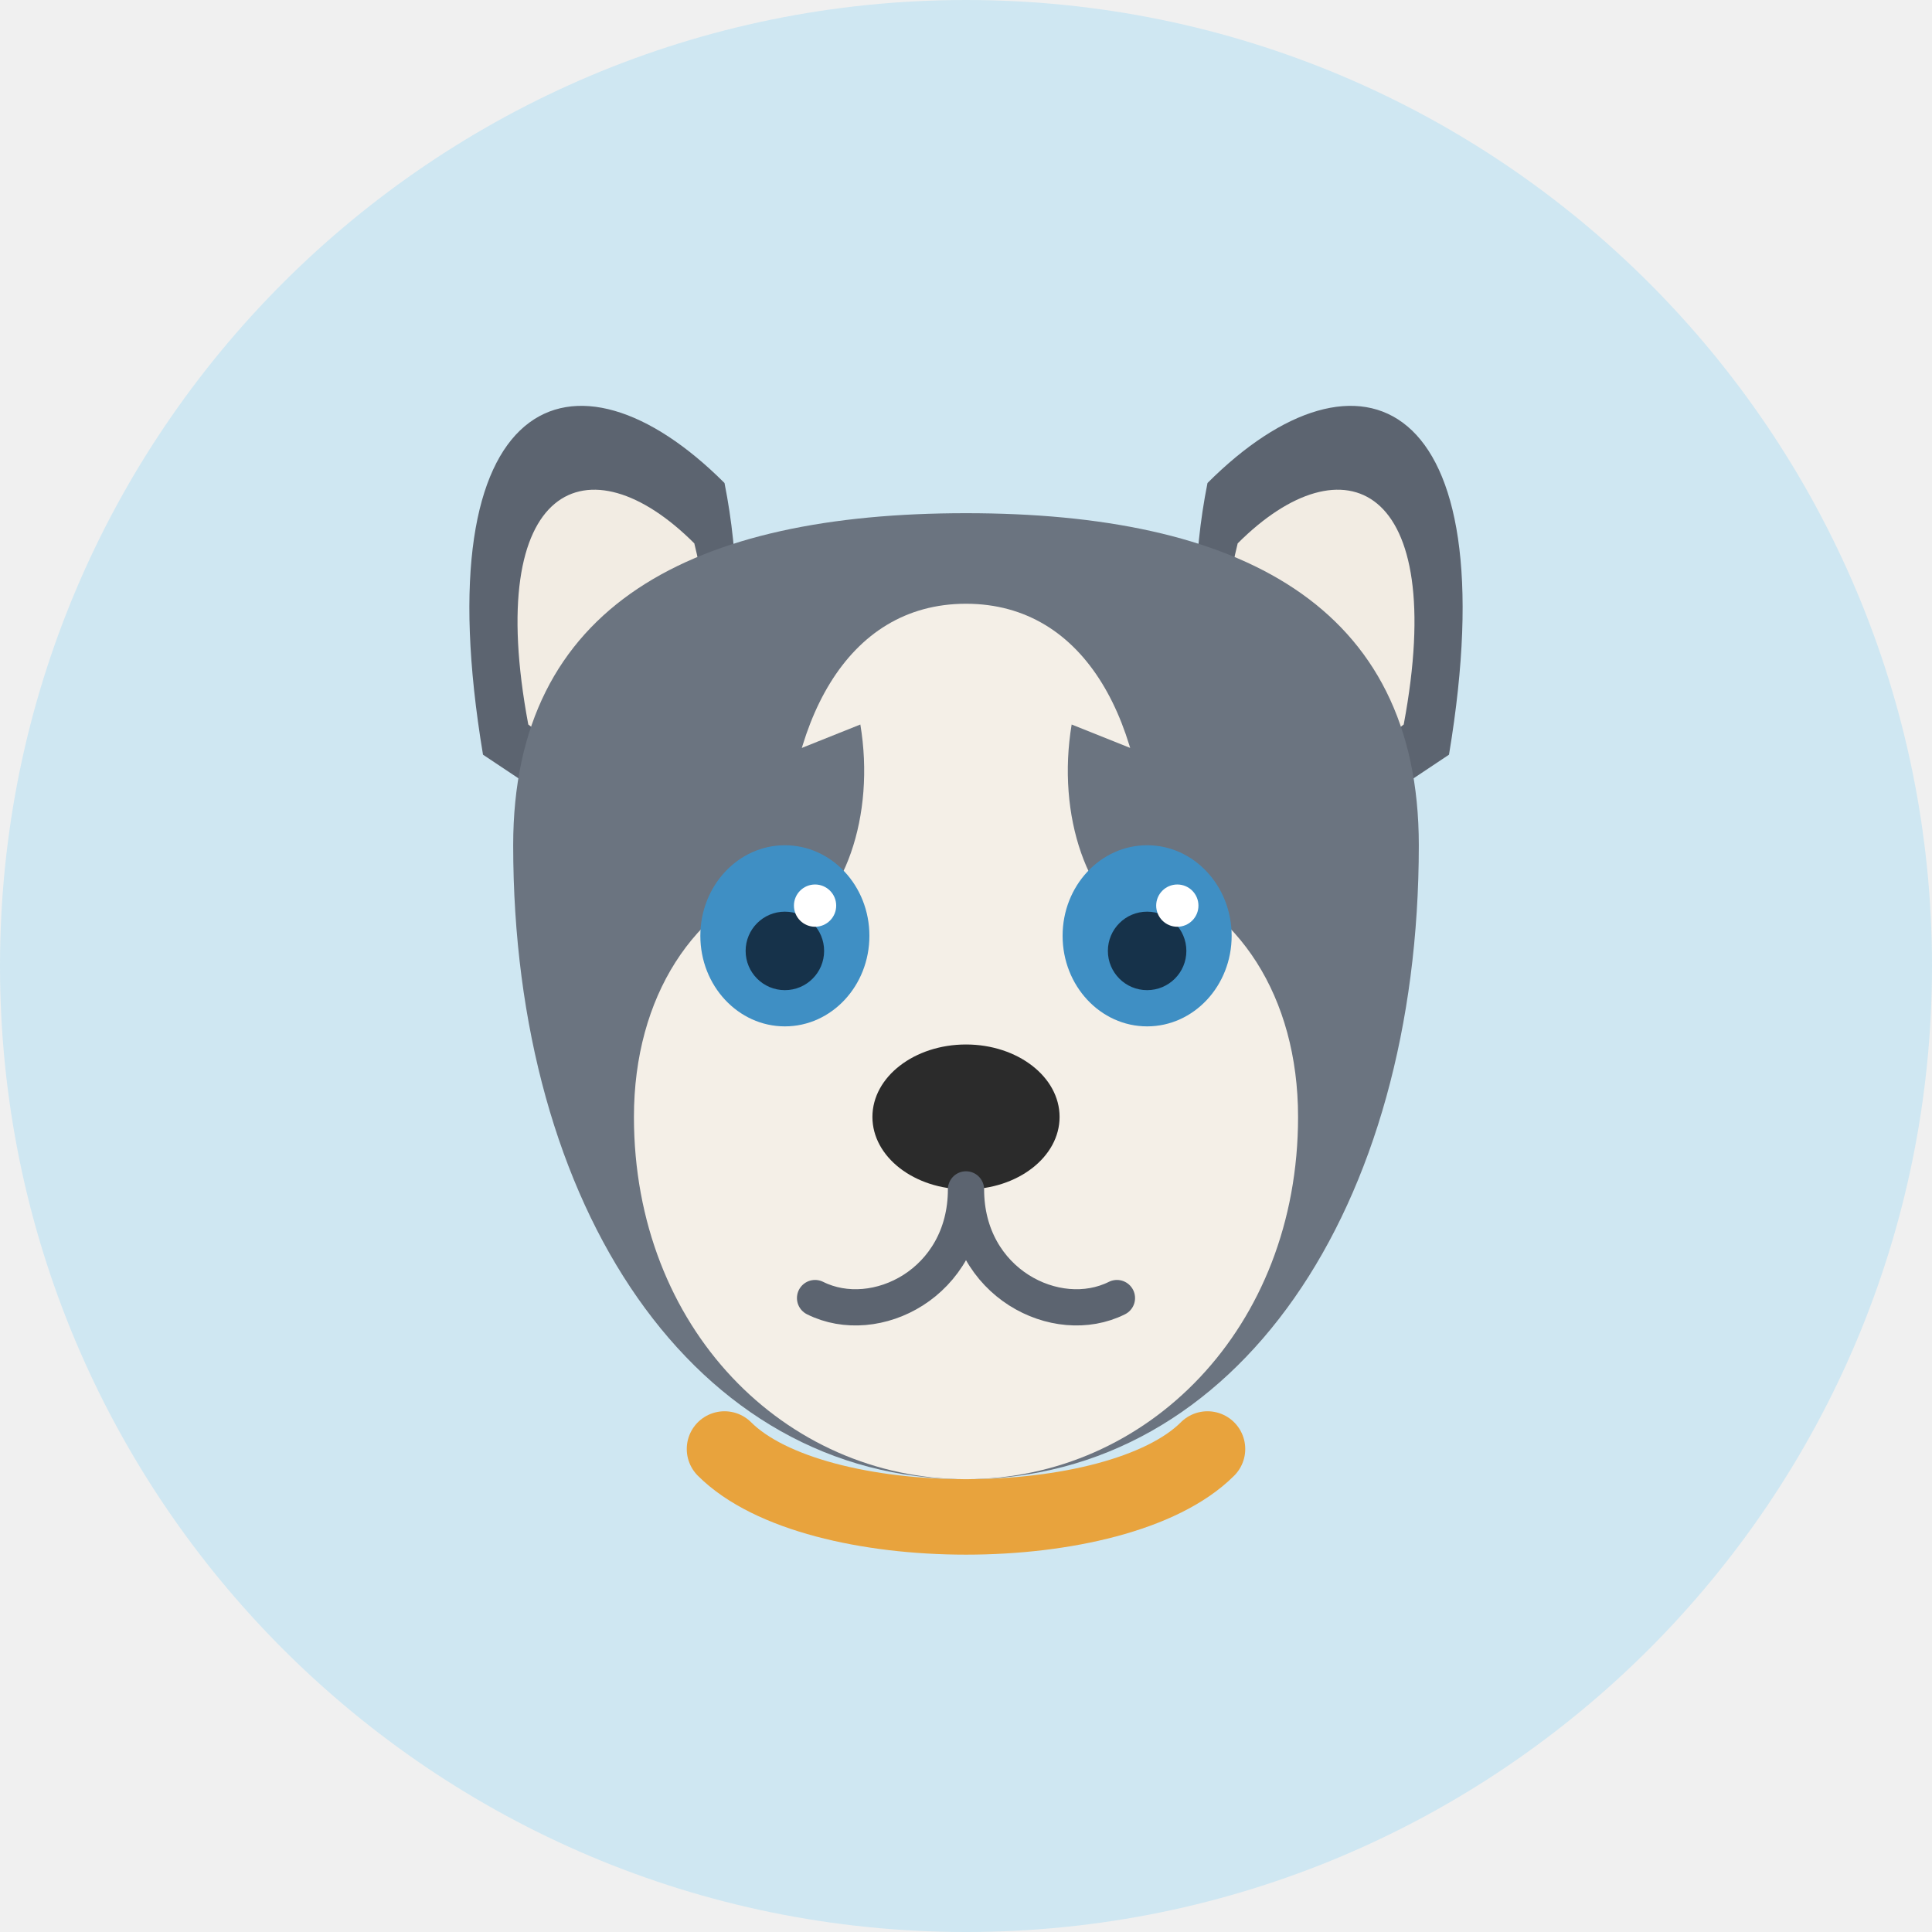
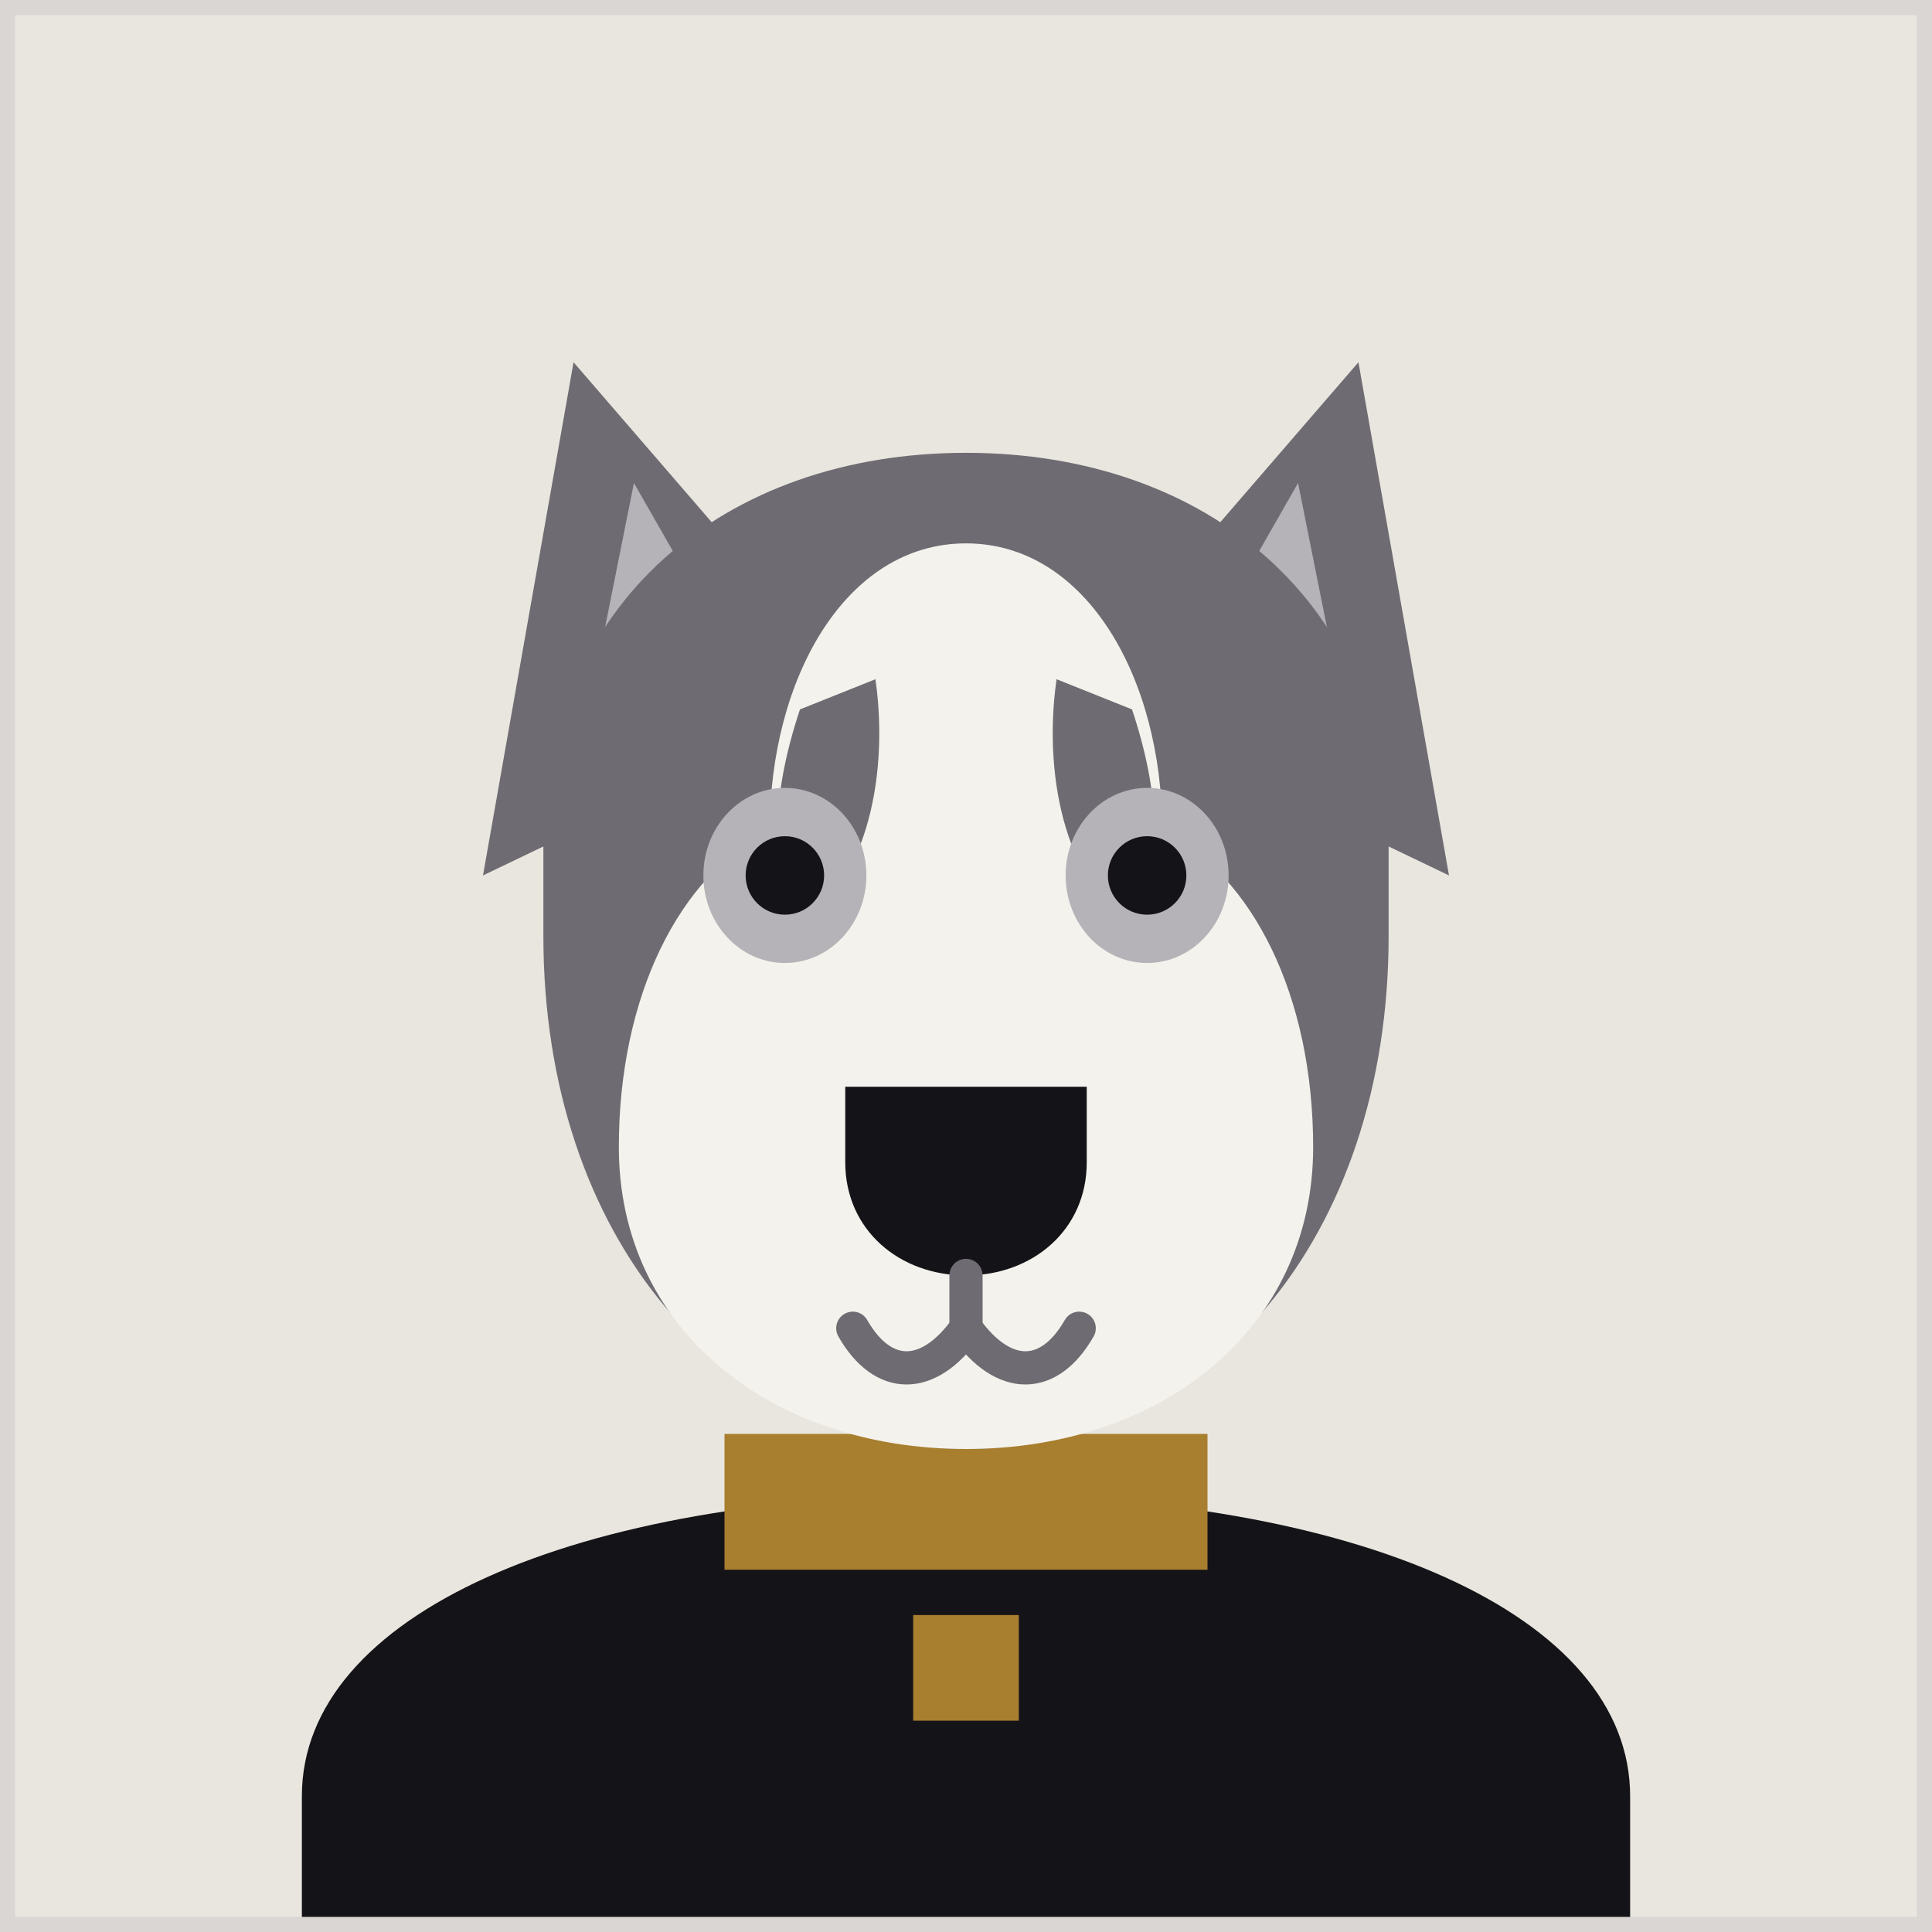
<svg xmlns="http://www.w3.org/2000/svg" width="128" height="128" viewBox="0 0 128 128" role="img" aria-label="Husky avatar">
-   <circle cx="64" cy="64" r="64" fill="#CFE7F2" />
-   <path d="M32 50 C28 26 38 22 48 32 C50 42 48 52 44 58 Z" fill="#5C6470" />
-   <path d="M96 50 C100 26 90 22 80 32 C78 42 80 52 84 58 Z" fill="#5C6470" />
-   <path d="M35 48 C32 32 39 29 46 36 C48 44 46 51 44 55 Z" fill="#F2ECE3" />
-   <path d="M93 48 C96 32 89 29 82 36 C80 44 82 51 84 55 Z" fill="#F2ECE3" />
-   <path d="M34 56 C34 40 46 34 64 34 C82 34 94 40 94 56 C94 80 82 98 64 98 C46 98 34 80 34 56 Z" fill="#6B7480" />
-   <path d="M64 40 C56 40 52 48 52 58 C46 60 42 66 42 74 C42 88 52 98 64 98 C76 98 86 88 86 74 C86 66 82 60 76 58 C76 48 72 40 64 40 Z" fill="#F4EFE7" />
-   <path d="M52 50 C50 56 50 60 52 62 C56 60 58 54 57 48 Z" fill="#6B7480" />
-   <path d="M76 50 C78 56 78 60 76 62 C72 60 70 54 71 48 Z" fill="#6B7480" />
-   <ellipse cx="52" cy="62" rx="5.6" ry="6" fill="#3F8FC4" />
-   <ellipse cx="76" cy="62" rx="5.6" ry="6" fill="#3F8FC4" />
-   <circle cx="52" cy="63" r="2.6" fill="#16324a" />
-   <circle cx="76" cy="63" r="2.6" fill="#16324a" />
-   <circle cx="54" cy="60" r="1.4" fill="#fff" />
-   <circle cx="78" cy="60" r="1.4" fill="#fff" />
-   <ellipse cx="64" cy="74" rx="6.2" ry="4.8" fill="#2B2B2B" />
-   <path d="M64 78.8 C64 85 58 88 54 86 M64 78.8 C64 85 70 88 74 86" fill="none" stroke="#5C6470" stroke-width="2.4" stroke-linecap="round" />
-   <path d="M48 96 C54 102 74 102 80 96" fill="none" stroke="#E8A33D" stroke-width="5" stroke-linecap="round" />
+   <rect width="128" height="128" fill="#E9E6DF" />
+   <path d="M32 58 L38 24 L57 46 Z" fill="#6E6B72" />
+   <path d="M96 58 L90 24 L71 46 Z" fill="#6E6B72" />
+   <path d="M38 52 L42 32 L50 46 Z" fill="#B6B3B8" />
+   <path d="M90 52 L86 32 L78 46 Z" fill="#B6B3B8" />
+   <path d="M20 128 V119 C20 107 38 99 64 99 C90 99 108 107 108 119 V128 Z" fill="#141317" />
+   <path d="M48 95 H80 V104 H48 Z" fill="#A87E2F" />
+   <path d="M60.5 107 H67.5 V114 H60.5 Z" fill="#A87E2F" />
+   <path d="M36 56 C36 40 48 30 64 30 C80 30 92 40 92 56 L92 62 C92 82 80 96 64 96 C48 96 36 82 36 62 Z" fill="#6E6B72" />
+   <path d="M64 36 C56 36 51 45 51 55 C45 58 41 66 41 76 C41 88 51 96 64 96 C77 96 87 88 87 76 C87 66 83 58 77 55 C77 45 72 36 64 36 Z" fill="#F4F2EC" />
+   <path d="M53 47 C51 53 51 58 53 61 C57 59 59 52 58 45 Z" fill="#6E6B72" />
+   <path d="M75 47 C77 53 77 58 75 61 C71 59 69 52 70 45 Z" fill="#6E6B72" />
+   <ellipse cx="52" cy="58" rx="5.4" ry="5.8" fill="#B6B3B8" />
+   <ellipse cx="76" cy="58" rx="5.4" ry="5.8" fill="#B6B3B8" />
+   <circle cx="52" cy="58" r="2.6" fill="#141317" />
+   <circle cx="76" cy="58" r="2.6" fill="#141317" />
+   <path d="M56 72 H72 V77 C72 81.5 68.4 84.5 64 84.5 C59.6 84.5 56 81.5 56 77 Z" fill="#141317" />
+   <path d="M64 84.5 V88" fill="none" stroke="#6E6B72" stroke-width="2.2" stroke-linecap="round" />
+   <path d="M56.5 88 C58.5 91.5 61.5 91.5 64 88 C66.5 91.5 69.5 91.5 71.5 88" fill="none" stroke="#6E6B72" stroke-width="2.2" stroke-linecap="round" />
+   <rect x=".5" y=".5" width="127" height="127" fill="none" stroke="#D9D6D3" />
</svg>
